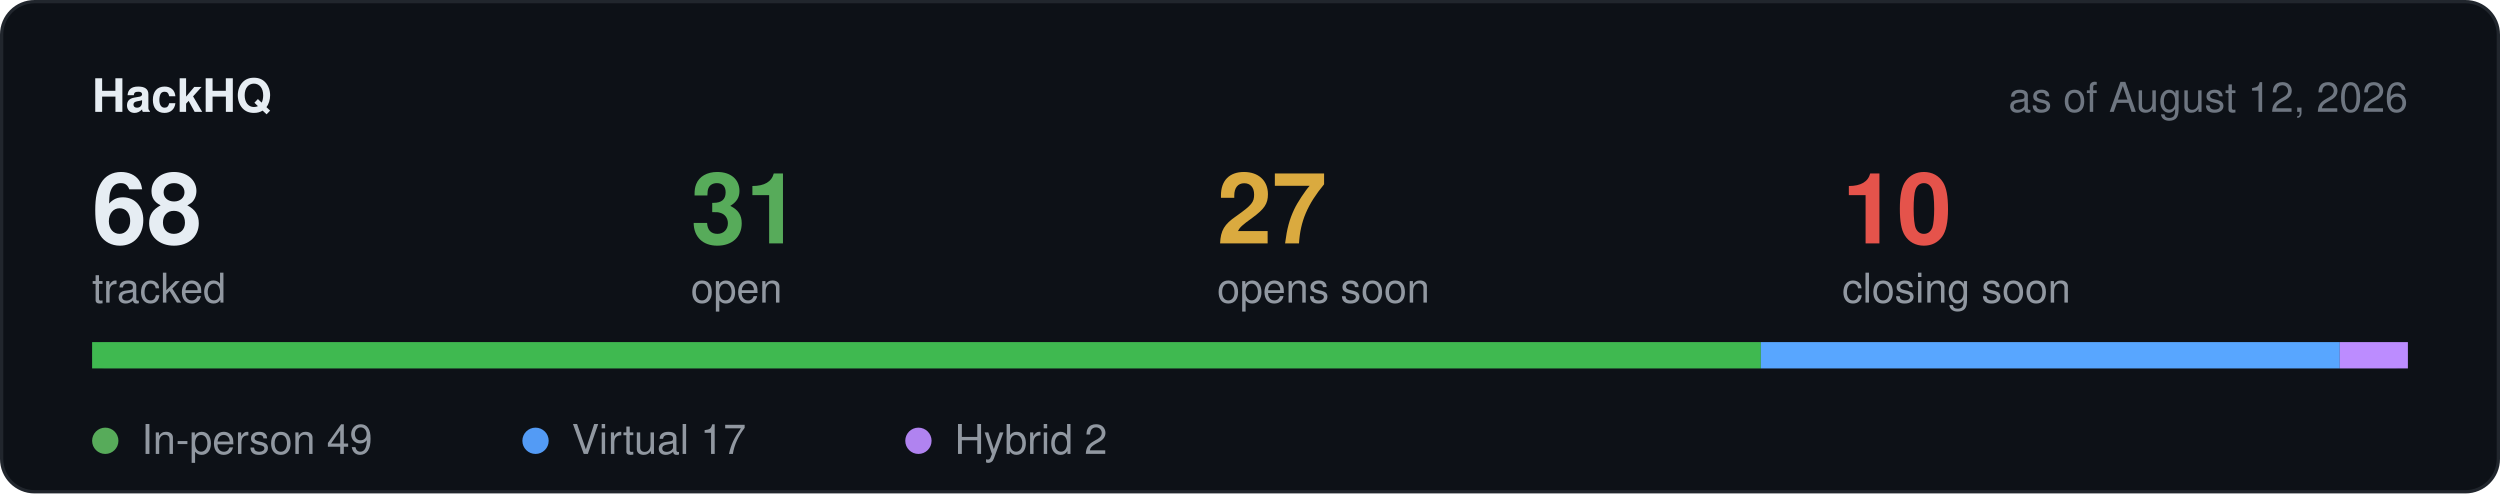
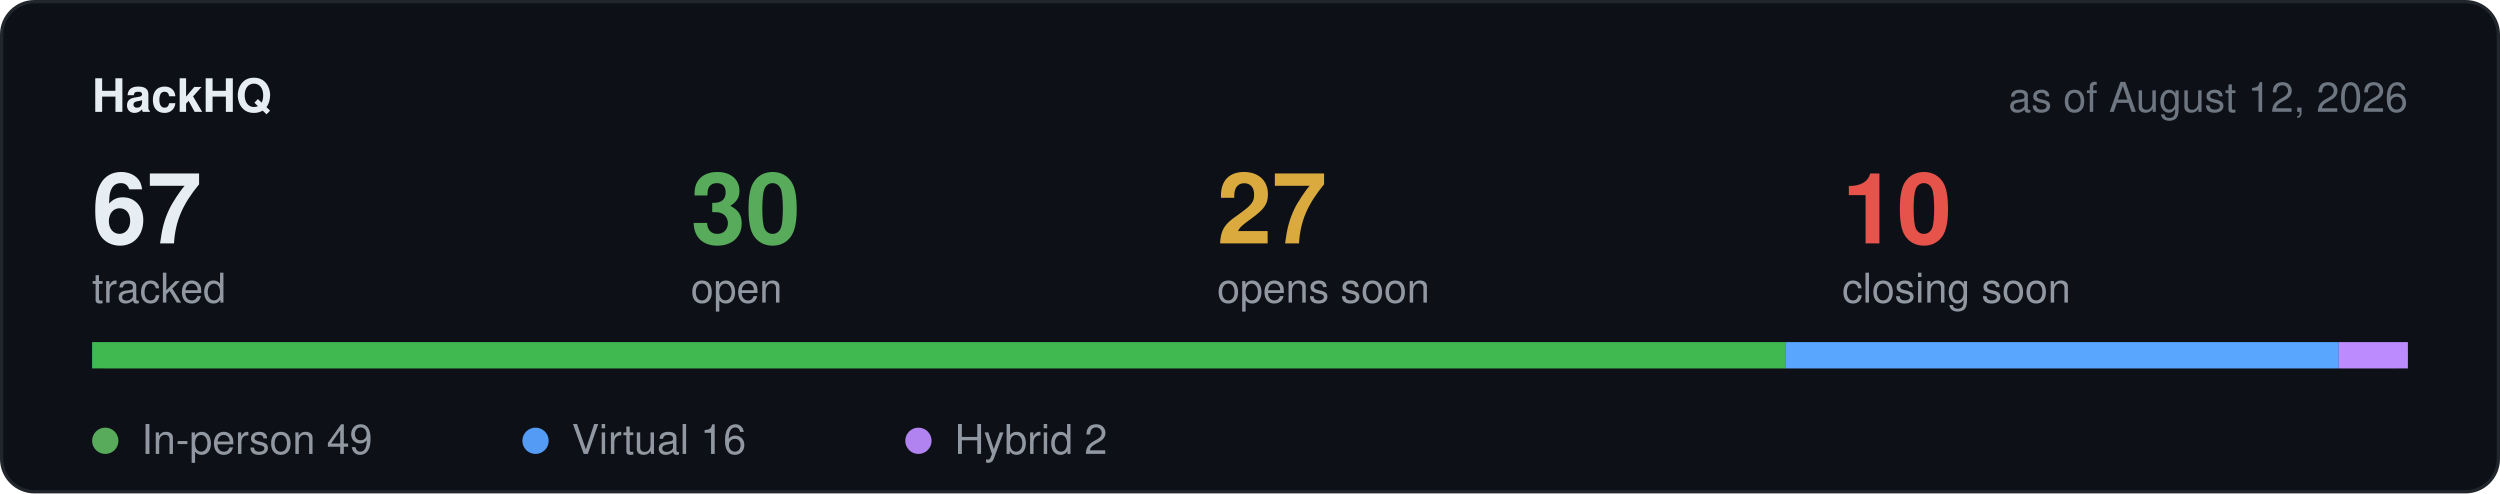
<svg xmlns="http://www.w3.org/2000/svg" width="760" height="150" viewBox="0 0 760 150" role="img" aria-label="Hackathon stats">
  <rect x="0.5" y="0.5" width="759" height="149" rx="10" fill="#0d1117" stroke="#21262d" />
  <text x="28" y="34" font-family="-apple-system,BlinkMacSystemFont,Segoe UI,Helvetica,Arial,sans-serif" font-size="14" font-weight="600" fill="#e6edf3">HackHQ</text>
  <text x="732" y="34" text-anchor="end" font-family="-apple-system,BlinkMacSystemFont,Segoe UI,Helvetica,Arial,sans-serif" font-size="12.5" fill="#6e7681">as of August 12, 2026</text>
-   <text x="28" y="74" font-family="-apple-system,BlinkMacSystemFont,Segoe UI,Helvetica,Arial,sans-serif" font-size="30" font-weight="600" fill="#e6edf3">68</text>
+   <text x="28" y="74" font-family="-apple-system,BlinkMacSystemFont,Segoe UI,Helvetica,Arial,sans-serif" font-size="30" font-weight="600" fill="#e6edf3">67</text>
  <text x="28" y="92" font-family="-apple-system,BlinkMacSystemFont,Segoe UI,Helvetica,Arial,sans-serif" font-size="12.5" fill="#9198a1">tracked</text>
-   <text x="210" y="74" font-family="-apple-system,BlinkMacSystemFont,Segoe UI,Helvetica,Arial,sans-serif" font-size="30" font-weight="600" fill="#57ab5a">31</text>
+   <text x="210" y="74" font-family="-apple-system,BlinkMacSystemFont,Segoe UI,Helvetica,Arial,sans-serif" font-size="30" font-weight="600" fill="#57ab5a">30</text>
  <text x="210" y="92" font-family="-apple-system,BlinkMacSystemFont,Segoe UI,Helvetica,Arial,sans-serif" font-size="12.5" fill="#9198a1">open</text>
  <text x="370" y="74" font-family="-apple-system,BlinkMacSystemFont,Segoe UI,Helvetica,Arial,sans-serif" font-size="30" font-weight="600" fill="#daaa3f">27</text>
  <text x="370" y="92" font-family="-apple-system,BlinkMacSystemFont,Segoe UI,Helvetica,Arial,sans-serif" font-size="12.5" fill="#9198a1">opens soon</text>
  <text x="560" y="74" font-family="-apple-system,BlinkMacSystemFont,Segoe UI,Helvetica,Arial,sans-serif" font-size="30" font-weight="600" fill="#e5534b">10</text>
  <text x="560" y="92" font-family="-apple-system,BlinkMacSystemFont,Segoe UI,Helvetica,Arial,sans-serif" font-size="12.5" fill="#9198a1">closing soon</text>
  <rect x="28" y="104" width="704" height="8" rx="4" fill="#21262d" />
-   <rect x="28.0" y="104" width="507.3" height="8" fill="#3fb950" />
-   <rect x="535.3" y="104" width="176.0" height="8" fill="#58a6ff" />
-   <rect x="711.3" y="104" width="20.7" height="8" fill="#bc8cff" />
+   <rect x="28.0" y="104" width="514.9" height="8" fill="#3fb950" />
+   <rect x="542.9" y="104" width="168.1" height="8" fill="#58a6ff" />
+   <rect x="711.0" y="104" width="21.0" height="8" fill="#bc8cff" />
  <circle cx="32" cy="134" r="4" fill="#57ab5a" />
  <text x="43" y="138" font-family="-apple-system,BlinkMacSystemFont,Segoe UI,Helvetica,Arial,sans-serif" font-size="12.5" fill="#9198a1">In-person 49</text>
  <circle cx="162.8" cy="134" r="4" fill="#539bf5" />
-   <text x="173.8" y="138" font-family="-apple-system,BlinkMacSystemFont,Segoe UI,Helvetica,Arial,sans-serif" font-size="12.5" fill="#9198a1">Virtual 17</text>
+   <text x="173.8" y="138" font-family="-apple-system,BlinkMacSystemFont,Segoe UI,Helvetica,Arial,sans-serif" font-size="12.5" fill="#9198a1">Virtual 16</text>
  <circle cx="279.2" cy="134" r="4" fill="#b083f0" />
  <text x="290.2" y="138" font-family="-apple-system,BlinkMacSystemFont,Segoe UI,Helvetica,Arial,sans-serif" font-size="12.5" fill="#9198a1">Hybrid 2</text>
</svg>
